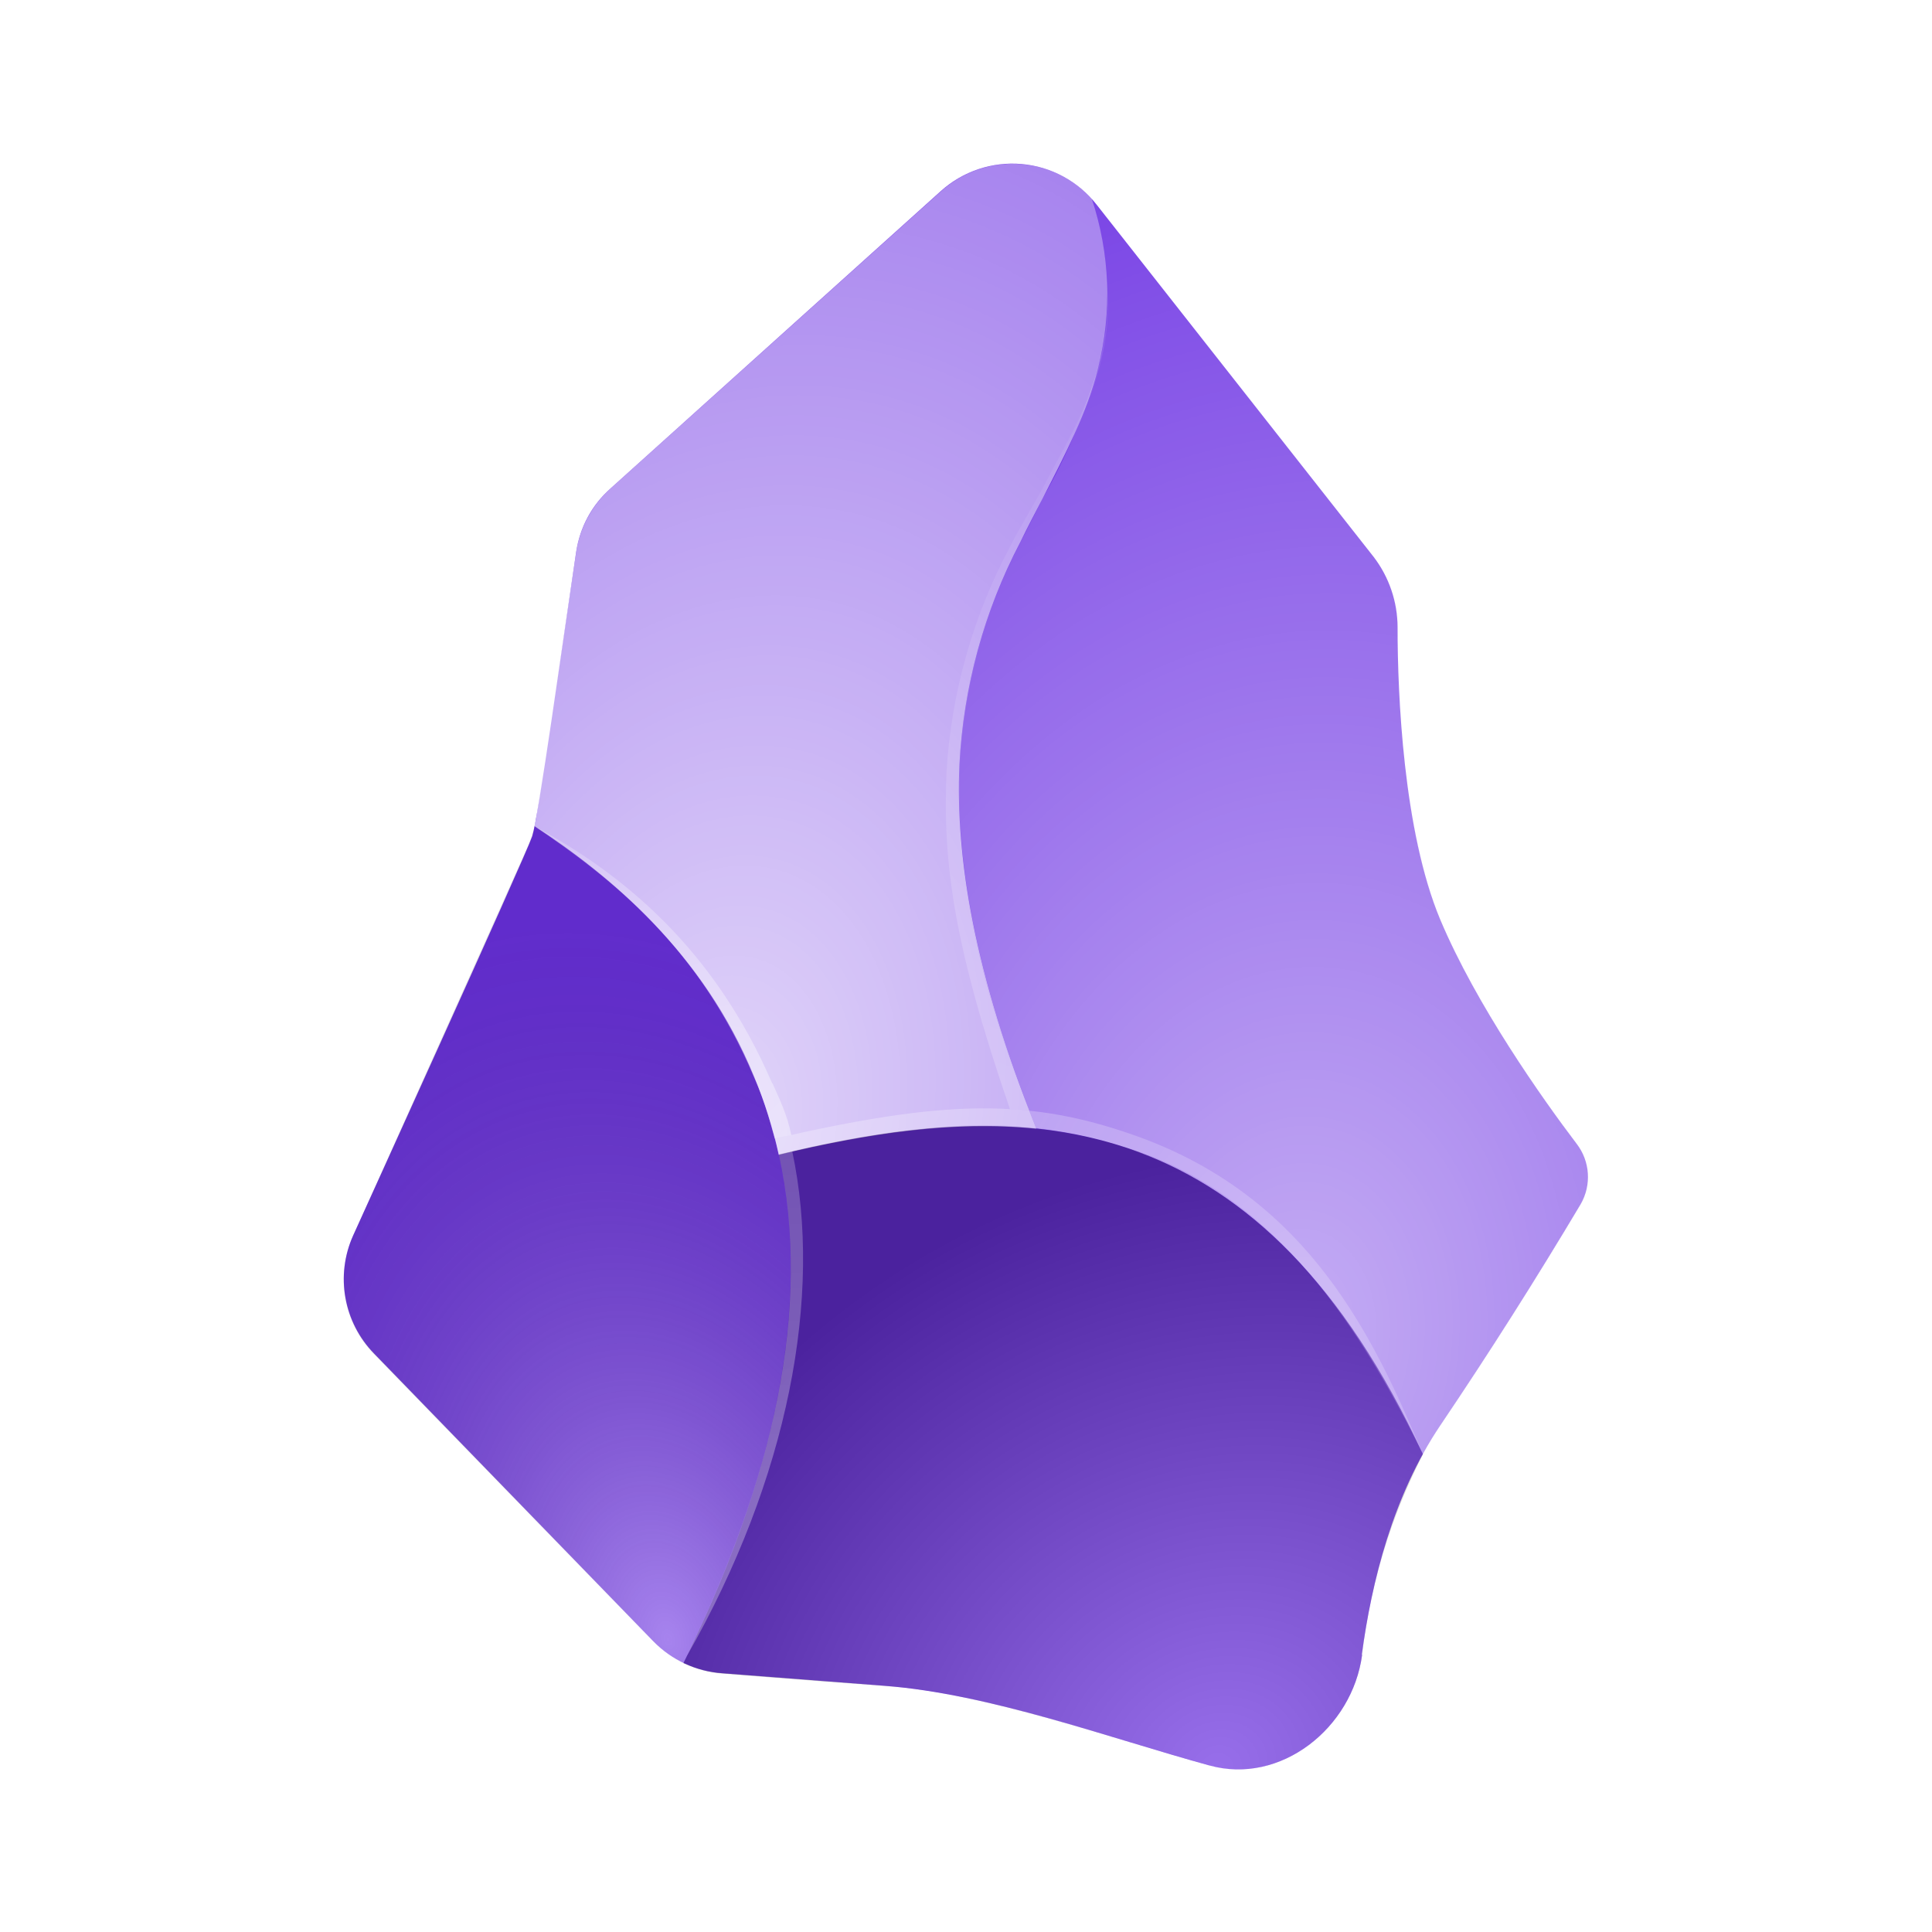
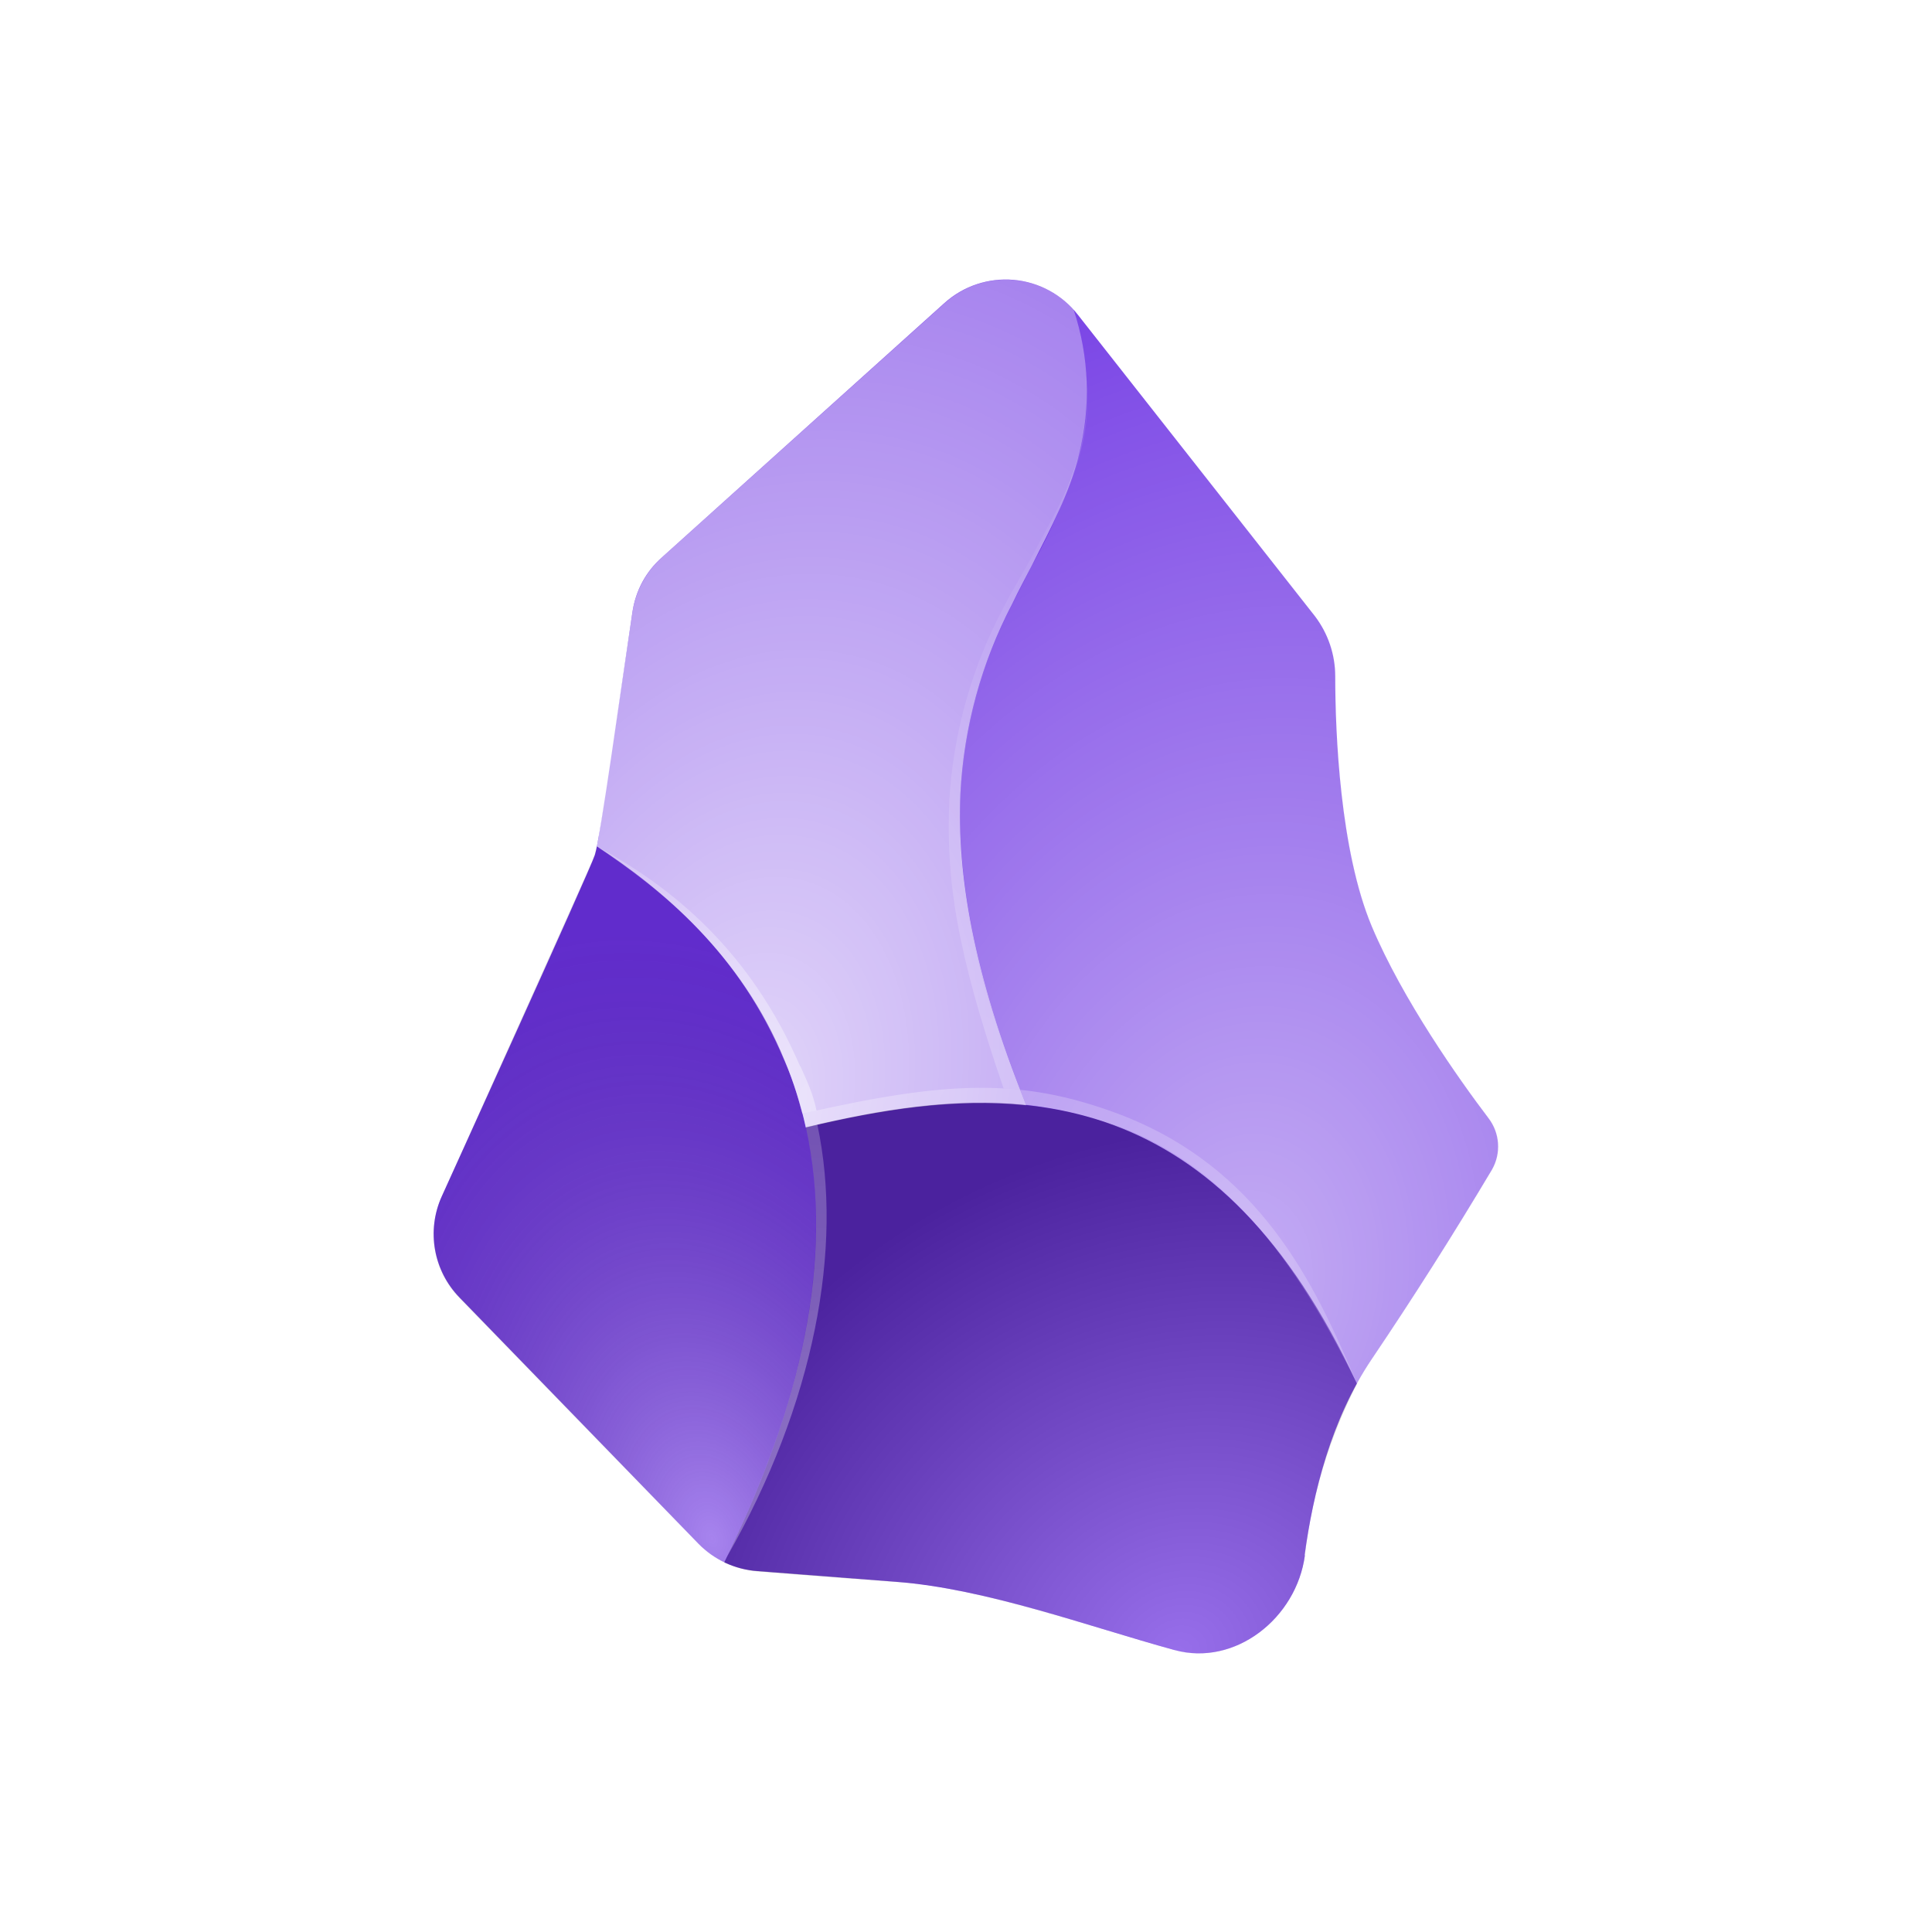
- <svg xmlns="http://www.w3.org/2000/svg" fill="none" height="100%" width="100%" viewBox="-52 -52 616 616">
+ <svg xmlns="http://www.w3.org/2000/svg" fill="none" height="100%" width="100%" viewBox="-104 -104 720 720">
  <radialGradient id="logo-bottom-left" cx="0" cy="0" gradientTransform="matrix(-59 -225 150 -39 161.4 470)" gradientUnits="userSpaceOnUse" r="1">
    <stop offset="0" stop-color="#fff" stop-opacity=".4" />
    <stop offset="1" stop-opacity=".1" />
  </radialGradient>
  <radialGradient id="logo-top-right" cx="0" cy="0" gradientTransform="matrix(50 -379 280 37 360 374.2)" gradientUnits="userSpaceOnUse" r="1">
    <stop offset="0" stop-color="#fff" stop-opacity=".6" />
    <stop offset="1" stop-color="#fff" stop-opacity=".1" />
  </radialGradient>
  <radialGradient id="logo-top-left" cx="0" cy="0" gradientTransform="matrix(69 -319 218 47 175.4 307)" gradientUnits="userSpaceOnUse" r="1">
    <stop offset="0" stop-color="#fff" stop-opacity=".8" />
    <stop offset="1" stop-color="#fff" stop-opacity=".4" />
  </radialGradient>
  <radialGradient id="logo-bottom-right" cx="0" cy="0" gradientTransform="matrix(-96 -163 187 -111 335.3 512.2)" gradientUnits="userSpaceOnUse" r="1">
    <stop offset="0" stop-color="#fff" stop-opacity=".3" />
    <stop offset="1" stop-opacity=".3" />
  </radialGradient>
  <radialGradient id="logo-top-edge" cx="0" cy="0" gradientTransform="matrix(-36 166 -112 -24 310 128.2)" gradientUnits="userSpaceOnUse" r="1">
    <stop offset="0" stop-color="#fff" stop-opacity="0" />
    <stop offset="1" stop-color="#fff" stop-opacity=".2" />
  </radialGradient>
  <radialGradient id="logo-left-edge" cx="0" cy="0" gradientTransform="matrix(88 89 -190 187 111 220.2)" gradientUnits="userSpaceOnUse" r="1">
    <stop offset="0" stop-color="#fff" stop-opacity=".2" />
    <stop offset="1" stop-color="#fff" stop-opacity=".4" />
  </radialGradient>
  <radialGradient id="logo-bottom-edge" cx="0" cy="0" gradientTransform="matrix(9 130 -276 20 215 284)" gradientUnits="userSpaceOnUse" r="1">
    <stop offset="0" stop-color="#fff" stop-opacity=".2" />
    <stop offset="1" stop-color="#fff" stop-opacity=".3" />
  </radialGradient>
  <radialGradient id="logo-middle-edge" cx="0" cy="0" gradientTransform="matrix(-198 -104 327 -623 400 399.2)" gradientUnits="userSpaceOnUse" r="1">
    <stop offset="0" stop-color="#fff" stop-opacity=".2" />
    <stop offset=".5" stop-color="#fff" stop-opacity=".2" />
    <stop offset="1" stop-color="#fff" stop-opacity=".3" />
  </radialGradient>
  <clipPath id="clip">
    <path d="M.2.2h512v512H.2z" />
  </clipPath>
  <g clip-path="url(#clip)">
    <path d="M382.3 475.6c-3.1 23.4-26 41.6-48.7 35.3-32.4-8.9-69.9-22.8-103.6-25.4l-51.7-4a34 34 0 0 1-22-10.2l-89-91.7a34 34 0 0 1-6.7-37.7s55-121 57.1-127.3c2-6.3 9.6-61.2 14-90.6 1.2-7.9 5-15 11-20.3L248 8.9a34.1 34.1 0 0 1 49.6 4.3L386 125.6a37 37 0 0 1 7.6 22.4c0 21.3 1.8 65 13.6 93.2 11.5 27.3 32.5 57 43.5 71.5a17.3 17.3 0 0 1 1.3 19.2 1494 1494 0 0 1-44.8 70.6c-15 22.3-21.9 49.9-25 73.1z" fill="#6c31e3" />
    <path d="M165.9 478.3c41.4-84 40.2-144.2 22.6-187-16.2-39.6-46.3-64.5-70-80-.6 2.3-1.3 4.4-2.2 6.5L60.6 342a34 34 0 0 0 6.6 37.7l89.1 91.7a34 34 0 0 0 9.6 7z" fill="url(#logo-bottom-left)" />
    <path d="M278.4 307.8c11.2 1.2 22.2 3.6 32.8 7.6 34 12.7 65 41.2 90.5 96.3 1.8-3.1 3.6-6.2 5.6-9.2a1536 1536 0 0 0 44.8-70.6 17 17 0 0 0-1.3-19.2c-11-14.6-32-44.2-43.5-71.5-11.8-28.2-13.5-72-13.6-93.2 0-8.1-2.6-16-7.6-22.4L297.6 13.2a34 34 0 0 0-1.5-1.7 96 96 0 0 1 2 54 198.3 198.3 0 0 1-17.6 41.3l-7.2 14.2a171 171 0 0 0-19.4 71c-1.2 29.4 4.8 66.4 24.5 115.8z" fill="url(#logo-top-right)" />
    <path d="M278.4 307.8c-19.7-49.4-25.8-86.4-24.5-115.9a171 171 0 0 1 19.4-71c2.3-4.8 4.8-9.5 7.2-14.1 7.1-13.9 14-27 17.6-41.4a96 96 0 0 0-2-54A34.1 34.1 0 0 0 248 9l-105.4 94.8a34.1 34.1 0 0 0-10.9 20.3l-12.8 85-.5 2.3c23.8 15.5 54 40.4 70.1 80a147 147 0 0 1 7.8 24.8c28-6.8 55.7-11 82.1-8.3z" fill="url(#logo-top-left)" />
    <path d="M333.6 511c22.7 6.2 45.6-12 48.7-35.4a187 187 0 0 1 19.4-63.9c-25.6-55-56.5-83.6-90.4-96.3-36-13.4-75.2-9-115 .7 8.9 40.4 3.6 93.3-30.4 162.2 4 1.8 8.1 3 12.5 3.3 0 0 24.4 2 53.6 4.1 29 2 72.4 17.1 101.6 25.2z" fill="url(#logo-bottom-right)" />
    <g clip-rule="evenodd" fill-rule="evenodd">
      <path d="M254.1 190c-1.3 29.2 2.4 62.8 22.1 112.1l-6.2-.5c-17.7-51.5-21.5-78-20.2-107.6a174.7 174.7 0 0 1 20.4-72c2.4-4.9 8-14.1 10.5-18.8 7.1-13.7 11.9-21 16-33.6 5.7-17.5 4.5-25.9 3.8-34.1 4.6 29.9-12.7 56-25.7 82.4a177.1 177.1 0 0 0-20.7 72z" fill="url(#logo-top-edge)" />
      <path d="M194.3 293.4c2.4 5.4 4.6 9.8 6 16.5L195 311c-2.1-7.8-3.8-13.4-6.8-20-17.8-42-46.3-63.6-69.7-79.5 28.2 15.2 57.2 39 75.7 81.9z" fill="url(#logo-left-edge)" />
      <path d="M200.6 315.1c9.8 46-1.2 104.2-33.6 160.9 27.1-56.2 40.2-110.1 29.3-160z" fill="url(#logo-bottom-edge)" />
      <path d="M312.5 311c53.1 19.9 73.6 63.6 88.9 100-19-38.1-45.2-80.3-90.8-96-34.8-11.8-64.1-10.4-114.3 1l-1.1-5c53.2-12.1 81-13.5 117.3 0z" fill="url(#logo-middle-edge)" />
    </g>
  </g>
</svg>
